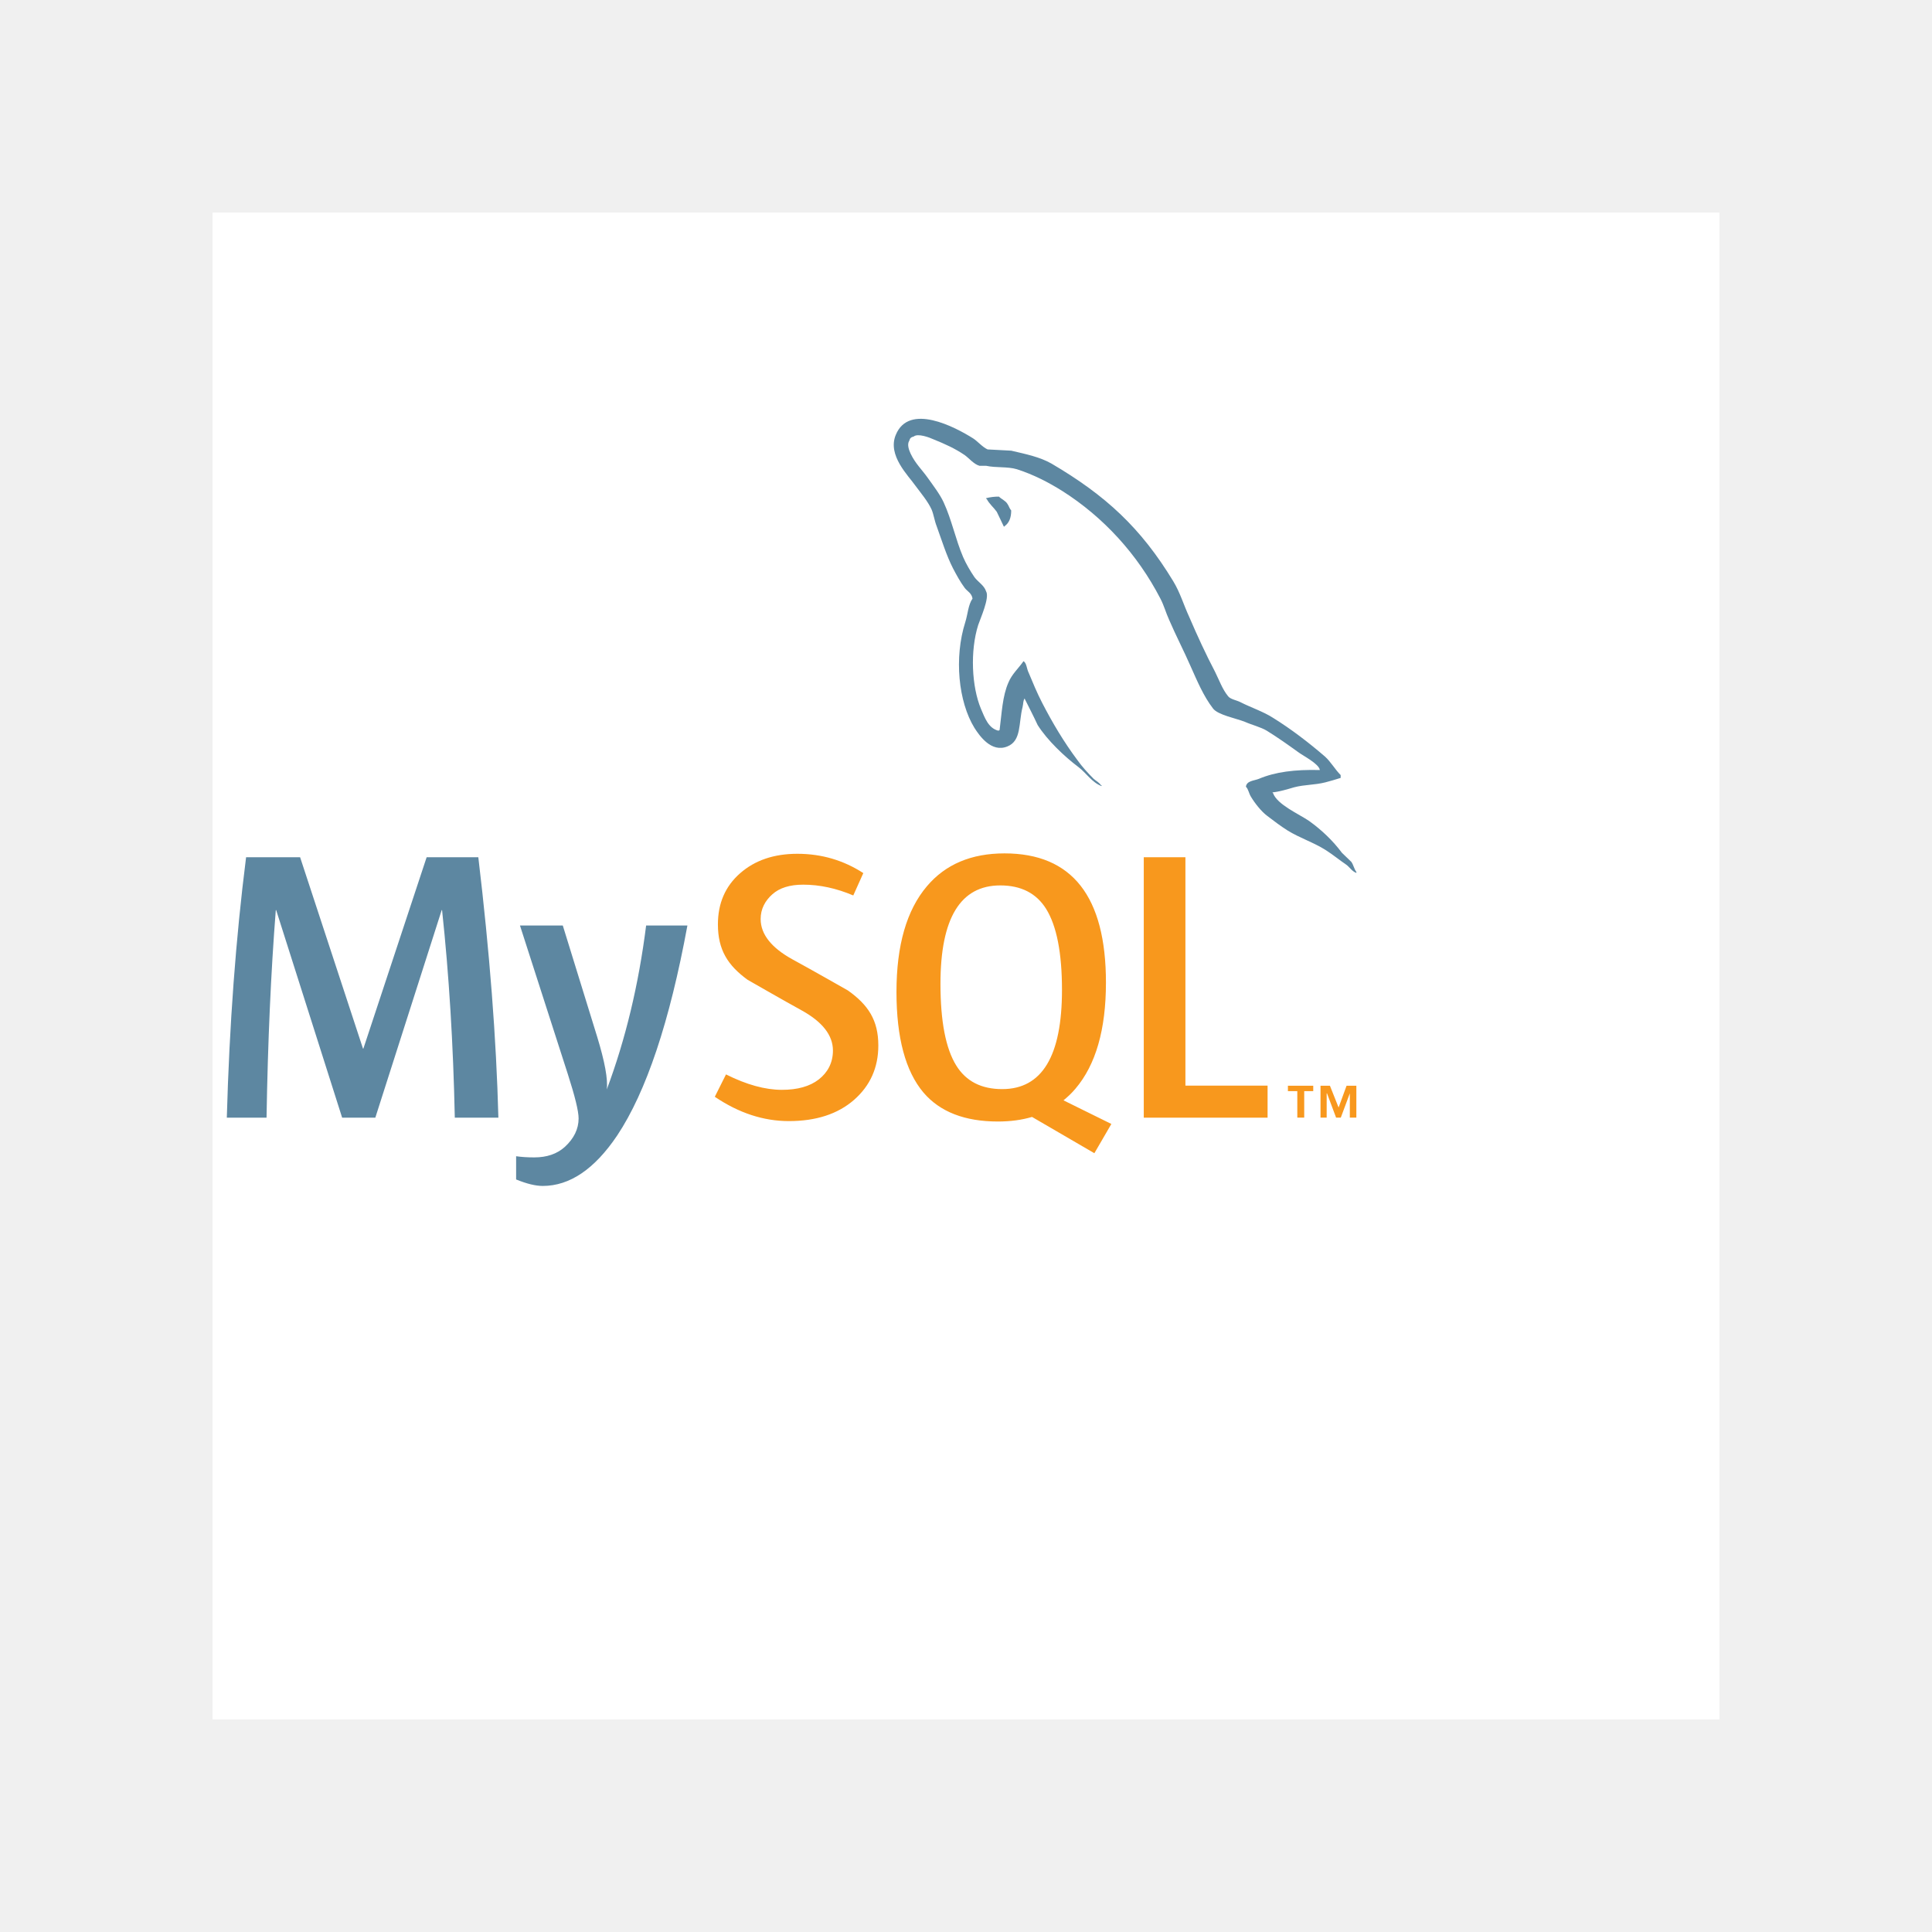
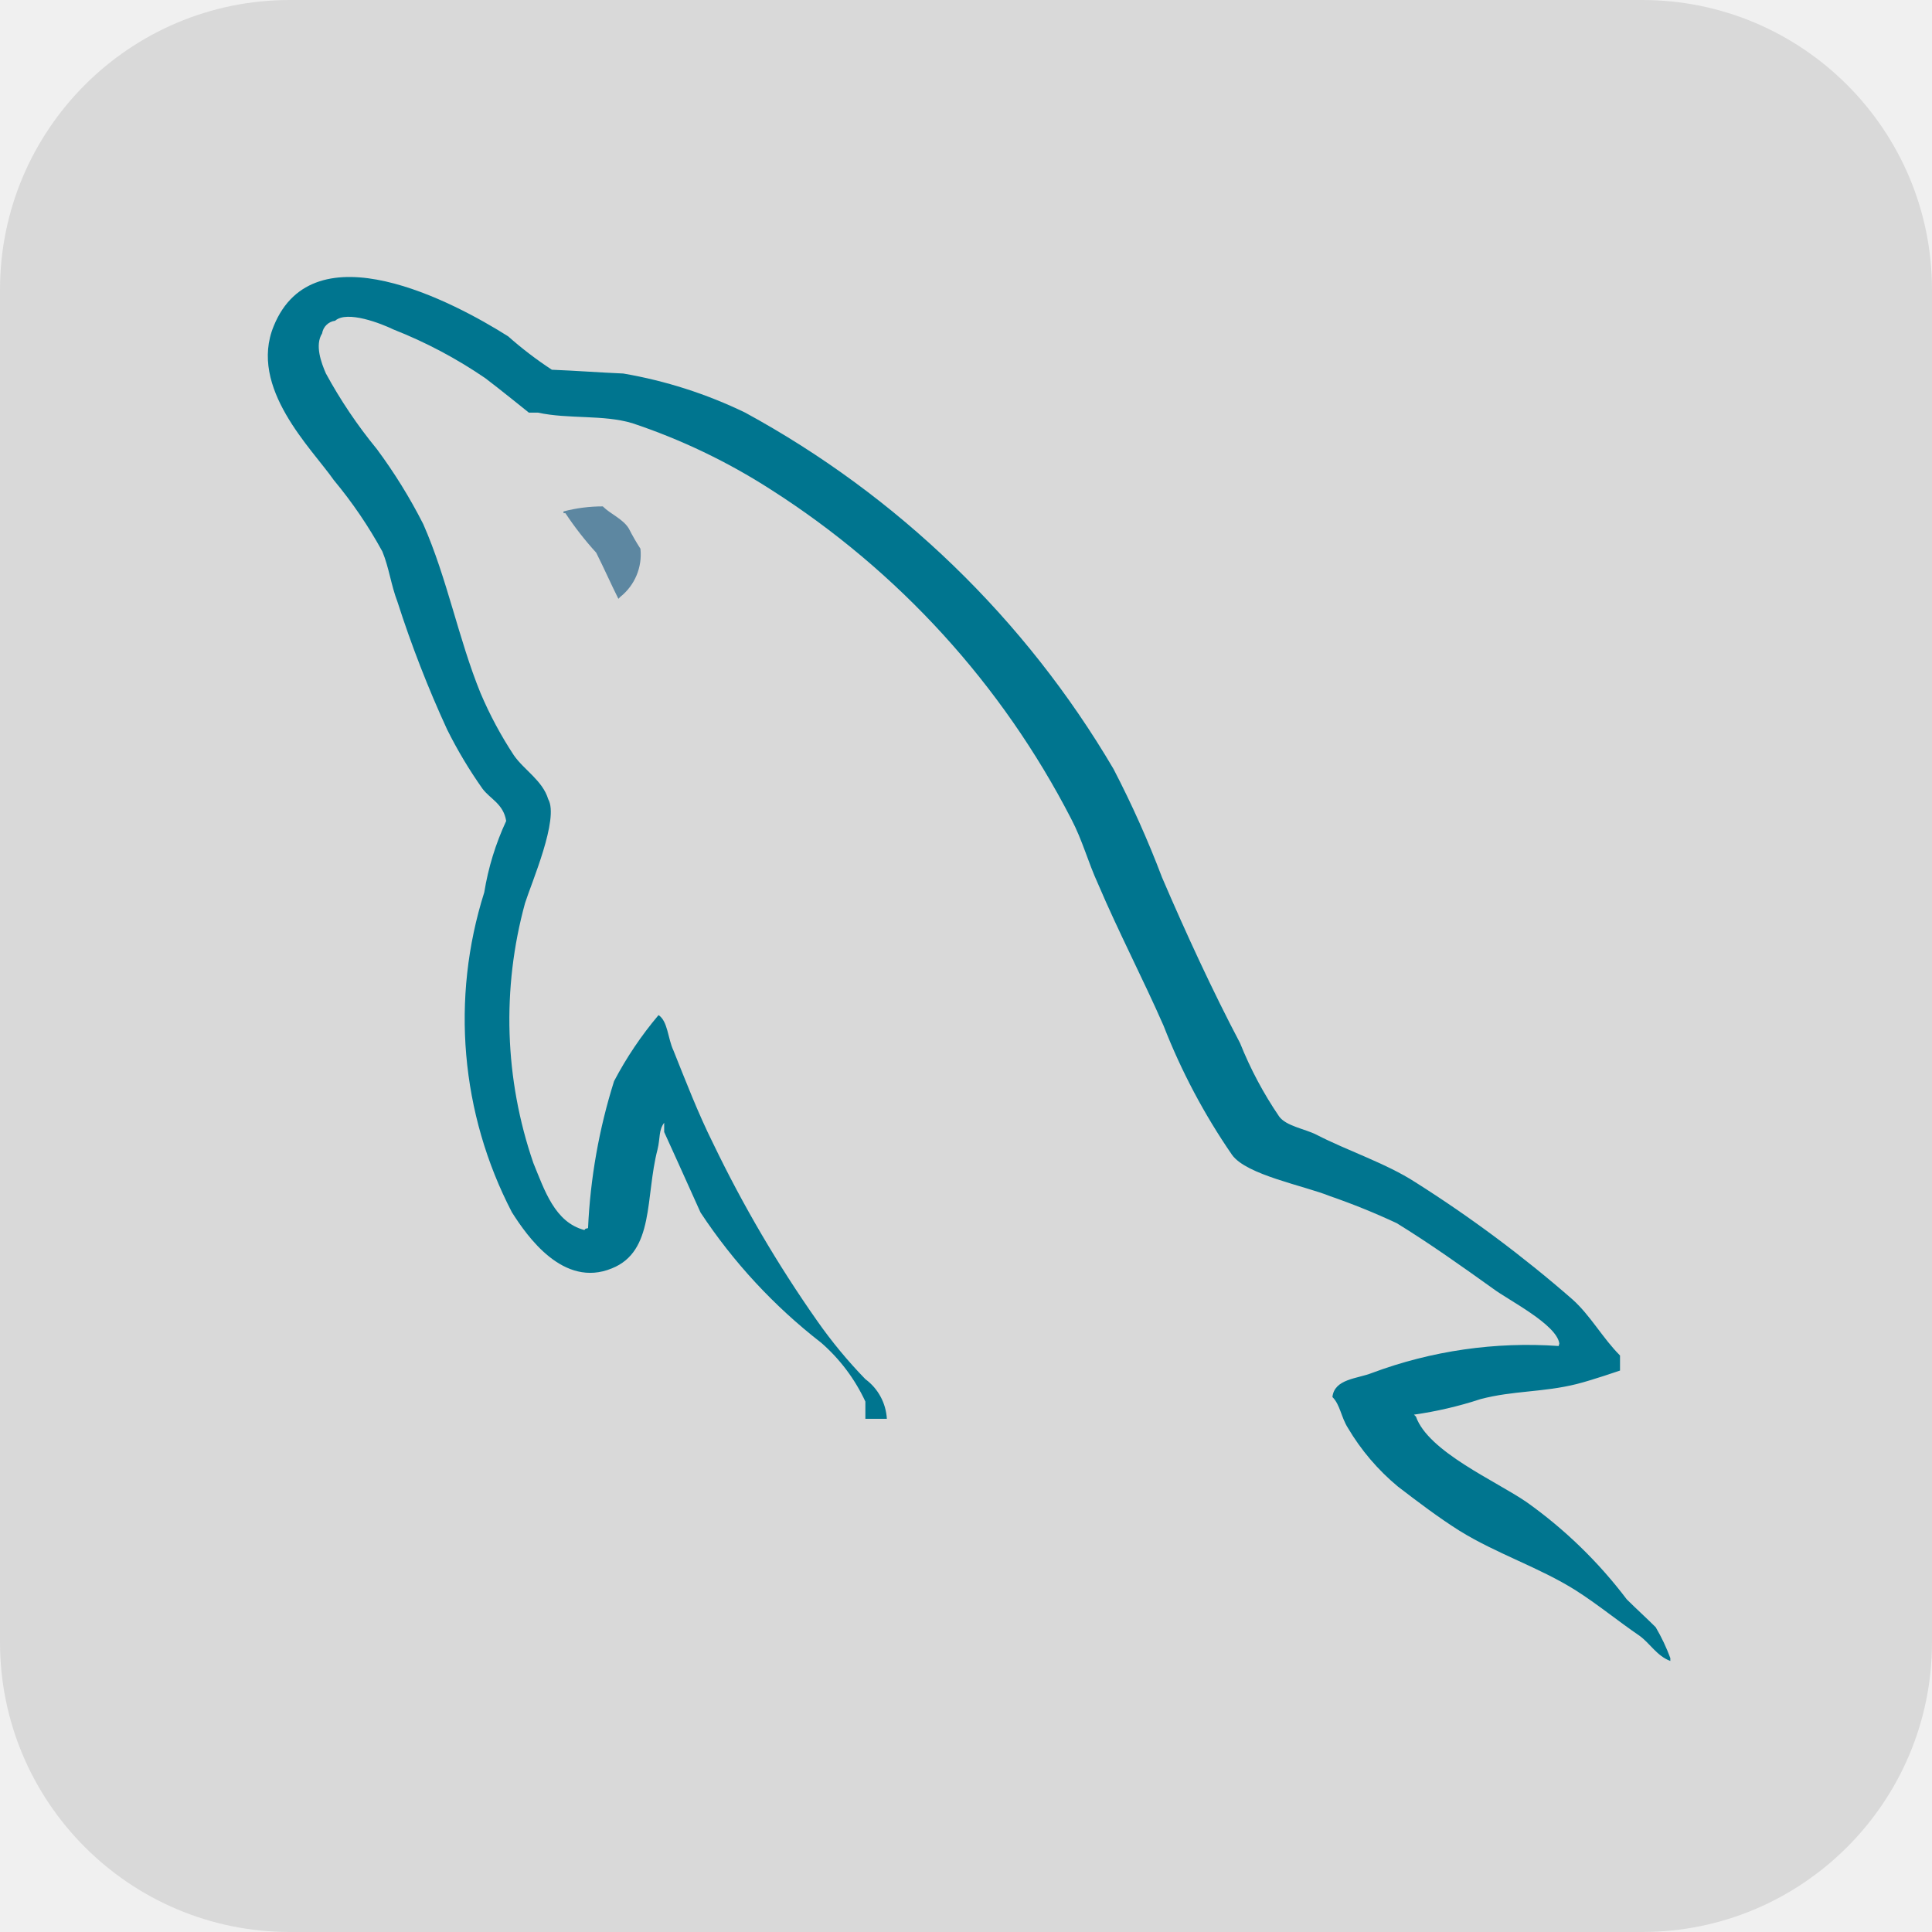
- <svg xmlns="http://www.w3.org/2000/svg" viewBox="-19.12 -19.12 229.39 229.39" fill="#000000">
-   <g stroke-width="0" transform="translate(21.02661,21.02661), scale(0.78)">
-     <rect x="-19.12" y="-19.12" width="229.39" height="229.39" rx="0" fill="#ffffff" strokewidth="0" />
+ <svg xmlns="http://www.w3.org/2000/svg" viewBox="-3.2 -3.2 38.40 38.40" fill="#000000">
+   <g stroke-width="0">
+     <rect x="-3.2" y="-3.2" width="38.40" height="38.40" rx="5.76" fill="#d9d9d9" strokewidth="0" />
  </g>
  <g stroke-linecap="round" stroke-linejoin="round" />
  <g>
-     <path d="M-18.458 6.58h191.151v132.49H-18.458V6.58z" fill="none" />
-     <path d="M40.054 113.583h-5.175c-.183-8.735-.687-16.947-1.511-24.642h-.046l-7.879 24.642h-3.94l-7.832-24.642h-.045c-.581 7.388-.947 15.602-1.099 24.642H7.81c.304-10.993 1.068-21.299 2.289-30.919h6.414l7.465 22.719h.046l7.511-22.719h6.137c1.344 11.268 2.138 21.575 2.382 30.919M62.497 90.771c-2.107 11.434-4.887 19.742-8.337 24.928-2.688 3.992-5.633 5.99-8.84 5.99-.855 0-1.91-.258-3.16-.77v-2.757c.611.088 1.328.138 2.152.138 1.498 0 2.702-.412 3.62-1.238 1.098-1.006 1.647-2.137 1.647-3.388 0-.858-.428-2.612-1.282-5.268L42.618 90.77h5.084l4.076 13.19c.916 2.995 1.298 5.086 1.145 6.277 2.229-5.953 3.786-12.444 4.673-19.468h4.901v.002z" fill="#5d87a1" />
-     <path d="M131.382 113.583h-14.7V82.664h4.945v27.113h9.755v3.806zM112.834 114.33l-5.684-2.805c.504-.414.986-.862 1.42-1.381 2.416-2.838 3.621-7.035 3.621-12.594 0-10.229-4.014-15.346-12.045-15.346-3.938 0-7.01 1.298-9.207 3.895-2.414 2.84-3.619 7.022-3.619 12.551 0 5.435 1.068 9.422 3.205 11.951 1.955 2.291 4.902 3.438 8.843 3.438 1.47 0 2.819-.18 4.048-.543l7.4 4.308 2.018-3.474zm-18.413-6.934c-1.252-2.014-1.878-5.248-1.878-9.707 0-7.785 2.365-11.682 7.1-11.682 2.475 0 4.289.932 5.449 2.792 1.25 2.017 1.879 5.222 1.879 9.619 0 7.849-2.367 11.774-7.099 11.774-2.476.001-4.29-.928-5.451-2.796M85.165 105.013c0 2.622-.962 4.773-2.884 6.458-1.924 1.678-4.504 2.519-7.737 2.519-3.024 0-5.956-.966-8.794-2.888l1.329-2.655c2.442 1.223 4.653 1.831 6.638 1.831 1.863 0 3.319-.413 4.375-1.232 1.055-.822 1.684-1.975 1.684-3.433 0-1.837-1.281-3.407-3.631-4.722-2.167-1.19-6.501-3.678-6.501-3.678-2.349-1.712-3.525-3.55-3.525-6.578 0-2.506.877-4.529 2.632-6.068 1.757-1.545 4.024-2.315 6.803-2.315 2.87 0 5.479.769 7.829 2.291l-1.192 2.656c-2.01-.854-3.994-1.281-5.951-1.281-1.585 0-2.809.381-3.66 1.146-.858.762-1.387 1.737-1.387 2.933 0 1.828 1.308 3.418 3.722 4.759 2.196 1.192 6.638 3.723 6.638 3.723 2.409 1.709 3.612 3.53 3.612 6.534" fill="#f8981d" />
-     <path d="M137.59 72.308c-2.99-.076-5.305.225-7.248 1.047-.561.224-1.453.224-1.531.933.303.3.338.784.601 1.198.448.747 1.229 1.752 1.942 2.276.783.6 1.569 1.194 2.393 1.717 1.453.899 3.1 1.422 4.516 2.318.825.521 1.645 1.195 2.471 1.756.406.299.666.784 1.193.971v-.114c-.264-.336-.339-.822-.598-1.196l-1.122-1.082c-1.084-1.456-2.431-2.727-3.884-3.771-1.196-.824-3.812-1.944-4.297-3.322l-.076-.076c.822-.077 1.797-.375 2.578-.604 1.271-.335 2.43-.259 3.734-.594.6-.15 1.195-.338 1.797-.523v-.337c-.676-.673-1.158-1.567-1.869-2.203-1.902-1.643-3.998-3.25-6.164-4.595-1.16-.749-2.652-1.231-3.887-1.868-.445-.225-1.195-.336-1.457-.71-.67-.822-1.047-1.904-1.533-2.877-1.08-2.053-2.129-4.331-3.061-6.502-.674-1.456-1.084-2.91-1.906-4.257-3.85-6.35-8.031-10.196-14.457-13.971-1.381-.786-3.024-1.121-4.779-1.533l-2.803-.148c-.598-.262-1.197-.973-1.719-1.309-2.132-1.344-7.621-4.257-9.189-.411-1.01 2.431 1.494 4.821 2.354 6.054.635.856 1.458 1.83 1.902 2.802.263.635.337 1.309.6 1.98.598 1.644 1.157 3.473 1.943 5.007.41.782.857 1.604 1.381 2.312.3.414.822.597.936 1.272-.521.744-.562 1.867-.861 2.801-1.344 4.221-.819 9.45 1.086 12.552.596.934 2.018 2.99 3.92 2.202 1.684-.672 1.311-2.801 1.795-4.668.111-.451.038-.747.262-1.043v.073c.521 1.045 1.047 2.052 1.53 3.1 1.159 1.829 3.177 3.735 4.858 5.002.895.676 1.604 1.832 2.725 2.245V74.1h-.074c-.227-.335-.559-.485-.857-.745-.674-.673-1.42-1.495-1.943-2.241-1.566-2.093-2.952-4.41-4.182-6.801-.602-1.16-1.121-2.428-1.606-3.586-.226-.447-.226-1.121-.601-1.346-.562.821-1.381 1.532-1.791 2.538-.711 1.609-.785 3.588-1.049 5.646l-.147.072c-1.19-.299-1.604-1.53-2.056-2.575-1.119-2.654-1.307-6.914-.336-9.976.26-.783 1.385-3.249.936-3.995-.225-.715-.973-1.122-1.383-1.685-.482-.708-1.01-1.604-1.346-2.39-.896-2.091-1.347-4.408-2.312-6.498-.451-.974-1.234-1.982-1.868-2.879-.712-1.008-1.495-1.718-2.058-2.913-.186-.411-.447-1.083-.148-1.53.073-.3.225-.412.523-.487.484-.409 1.867.111 2.352.336 1.385.56 2.543 1.083 3.699 1.867.523.375 1.084 1.085 1.755 1.272h.786c1.193.26 2.538.072 3.661.41 1.979.636 3.772 1.569 5.38 2.576 4.893 3.103 8.928 7.512 11.652 12.778.447.858.637 1.644 1.045 2.539.787 1.832 1.76 3.7 2.541 5.493.785 1.755 1.533 3.547 2.654 5.005.559.784 2.805 1.195 3.812 1.606.745.335 1.905.633 2.577 1.044 1.271.783 2.537 1.682 3.732 2.543.595.448 2.465 1.382 2.576 2.13M99.484 39.844a5.82 5.82 0 0 0-1.529.188v.075h.072c.301.597.824 1.011 1.197 1.532.301.599.562 1.193.857 1.791l.072-.074c.527-.373.789-.971.789-1.868-.227-.264-.262-.522-.451-.784-.22-.374-.705-.56-1.007-.86" fill="#5d87a1" />
-     <path d="M141.148 113.578h.774v-3.788h-1.161l-.947 2.585-1.029-2.585h-1.118v3.788h.731v-2.882h.041l1.078 2.882h.557l1.074-2.882v2.882zm-6.235 0h.819v-3.146h1.072v-.643h-3.008v.643h1.115l.002 3.146z" fill="#f8981d" />
+     <path d="M8.785,6.865a3.055,3.055,0,0,0-.785.1V7h.038a6.461,6.461,0,0,0,.612.785c.154.306.288.611.441.917.019-.019.038-.039.038-.039a1.074,1.074,0,0,0,.4-.957,4.314,4.314,0,0,1-.23-.4c-.115-.191-.364-.287-.517-.44" style="fill:#5d87a1;fill-rule:evenodd" />
+     <path d="M27.78,23.553a8.849,8.849,0,0,0-3.712.536c-.287.115-.745.115-.785.478.154.153.172.4.307.613a4.467,4.467,0,0,0,.995,1.167c.4.306.8.611,1.225.879.745.461,1.588.728,2.314,1.187.422.268.842.612,1.264.9.21.153.343.4.611.5v-.058a3.844,3.844,0,0,0-.291-.613c-.191-.19-.383-.363-.575-.554a9.118,9.118,0,0,0-1.99-1.932c-.613-.422-1.953-1-2.2-1.7l-.039-.039a7.69,7.69,0,0,0,1.321-.308c.65-.172,1.243-.133,1.912-.3.307-.077.862-.268.862-.268v-.3c-.342-.34-.587-.795-.947-1.116a25.338,25.338,0,0,0-3.122-2.328c-.587-.379-1.344-.623-1.969-.946-.226-.114-.6-.17-.737-.36a7.594,7.594,0,0,1-.776-1.457c-.548-1.04-1.079-2.193-1.551-3.293a20.236,20.236,0,0,0-.965-2.157A19.078,19.078,0,0,0,11.609,5a9.07,9.07,0,0,0-2.421-.776c-.474-.02-.946-.057-1.419-.075A7.55,7.55,0,0,1,6.9,3.485C5.818,2.8,3.038,1.328,2.242,3.277,1.732,4.508,3,5.718,3.435,6.343A8.866,8.866,0,0,1,4.4,7.762c.133.322.171.663.3,1A22.556,22.556,0,0,0,5.687,11.3a8.946,8.946,0,0,0,.7,1.172c.153.209.417.3.474.645a5.421,5.421,0,0,0-.436,1.419,8.336,8.336,0,0,0,.549,6.358c.3.473,1.022,1.514,1.987,1.116.851-.34.662-1.419.908-2.364.056-.229.019-.379.132-.53V19.3s.483,1.061.723,1.6a10.813,10.813,0,0,0,2.4,2.59A3.514,3.514,0,0,1,14,24.657V25h.427A1.054,1.054,0,0,0,14,24.212a9.4,9.4,0,0,1-.959-1.16,24.992,24.992,0,0,1-2.064-3.519c-.3-.6-.553-1.258-.793-1.857-.11-.231-.11-.58-.295-.7a7.266,7.266,0,0,0-.884,1.313,11.419,11.419,0,0,0-.517,2.921c-.073.02-.037,0-.073.038-.589-.155-.792-.792-1.014-1.332a8.756,8.756,0,0,1-.166-5.164c.128-.405.683-1.681.461-2.068-.111-.369-.48-.58-.682-.871a7.767,7.767,0,0,1-.663-1.237C5.912,9.5,5.69,8.3,5.212,7.216a10.4,10.4,0,0,0-.921-1.489A9.586,9.586,0,0,1,3.276,4.22c-.092-.213-.221-.561-.074-.793a.3.3,0,0,1,.259-.252c.238-.212.921.058,1.16.174a9.2,9.2,0,0,1,1.824.967c.258.194.866.685.866.685h.18c.612.133,1.3.037,1.876.21a12.247,12.247,0,0,1,2.755,1.32,16.981,16.981,0,0,1,5.969,6.545c.23.439.327.842.537,1.3.4.94.9,1.9,1.3,2.814a12.578,12.578,0,0,0,1.36,2.564c.286.4,1.435.612,1.952.822a13.7,13.7,0,0,1,1.32.535c.651.4,1.3.861,1.913,1.3.305.23,1.262.708,1.32,1.091" style="fill:#00758f;fill-rule:evenodd" />
  </g>
</svg>
